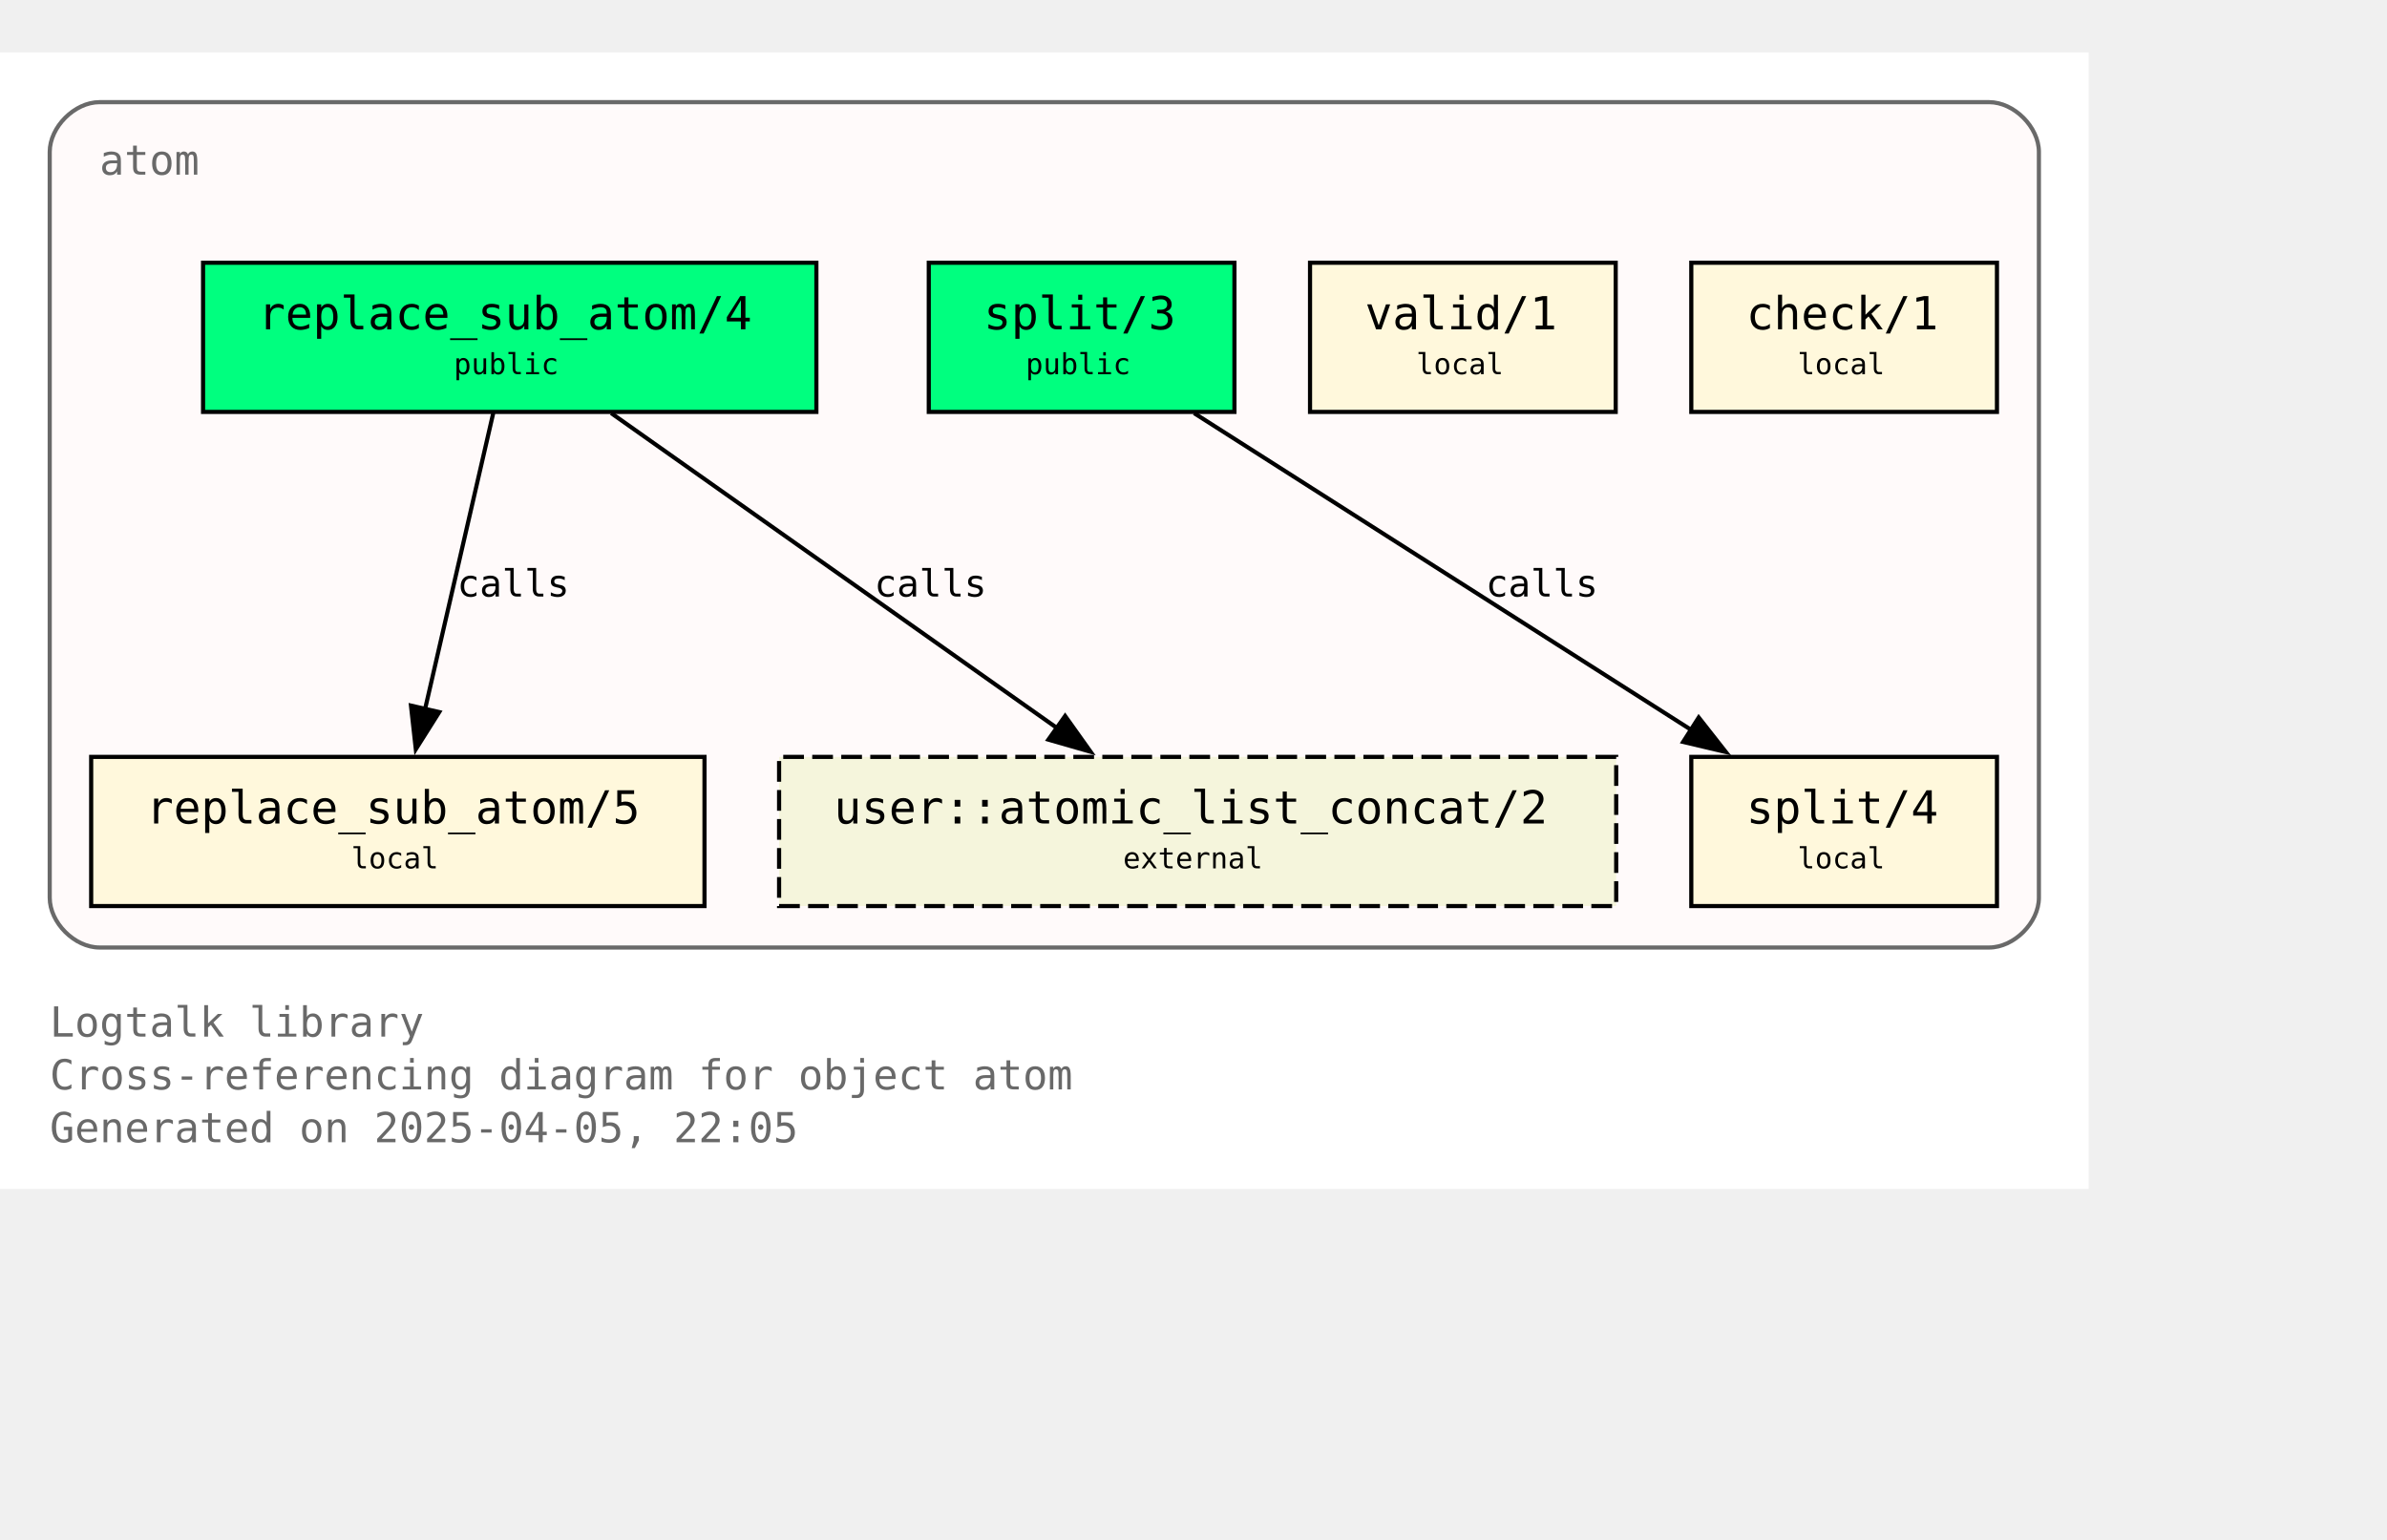
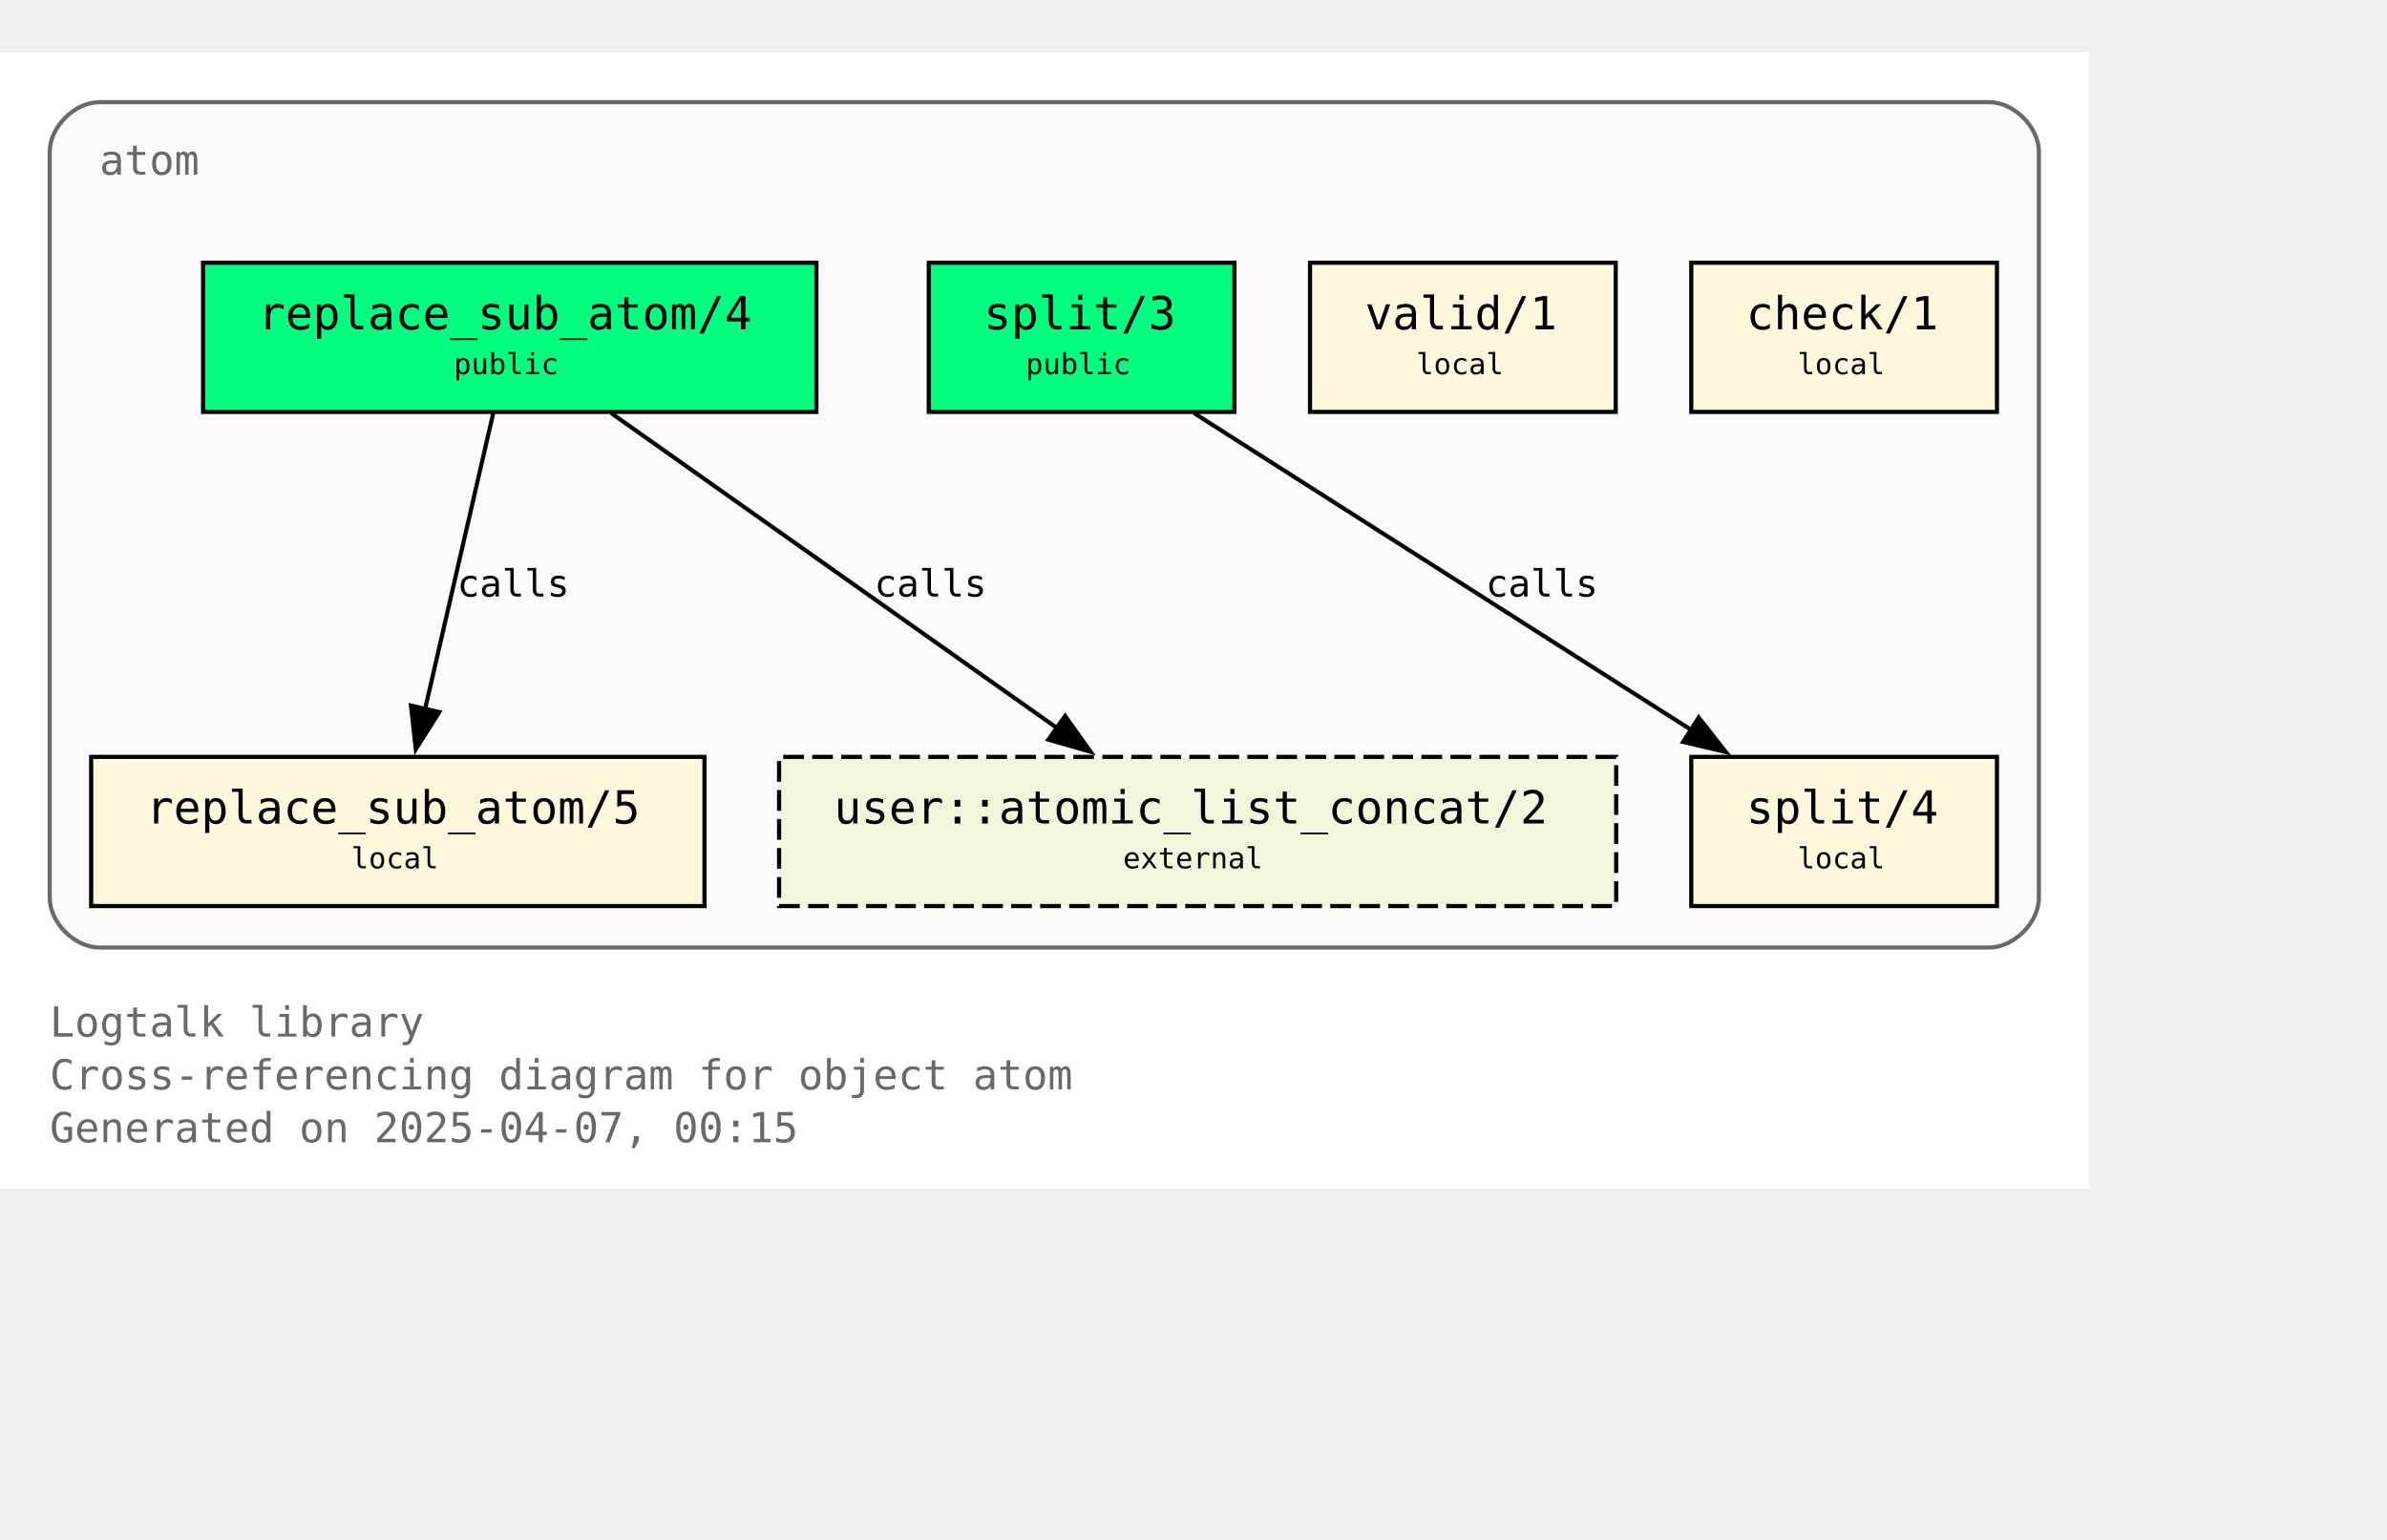
<svg xmlns="http://www.w3.org/2000/svg" xmlns:xlink="http://www.w3.org/1999/xlink" width="648pt" height="418pt" viewBox="72.00 72.00 576.00 346.25">
  <g id="graph0" class="graph" transform="scale(1 1) rotate(0) translate(76 342.25)">
    <polygon fill="white" stroke="none" points="-4,4 -4,-270.25 500,-270.25 500,4 -4,4" />
    <text text-anchor="start" x="8" y="-32.75" font-family="Monospace" font-size="10.00" fill="dimgray">Logtalk library</text>
    <text text-anchor="start" x="8" y="-20" font-family="Monospace" font-size="10.00" fill="dimgray">Cross-referencing diagram for object atom</text>
-     <text text-anchor="start" x="8" y="-7.25" font-family="Monospace" font-size="10.00" fill="dimgray">Generated on 2025-04-05, 22:05</text>
+     <text text-anchor="start" x="8" y="-7.25" font-family="Monospace" font-size="10.00" fill="dimgray">Generated on 2025-04-07, 00:15</text>
    <g id="clust1" class="cluster">
      <g id="a_clust1">
        <a xlink:title="atom">
          <path fill="snow" stroke="dimgray" d="M20,-54.25C20,-54.25 476,-54.25 476,-54.25 482,-54.25 488,-60.25 488,-66.25 488,-66.25 488,-246.25 488,-246.25 488,-252.25 482,-258.25 476,-258.25 476,-258.25 20,-258.25 20,-258.25 14,-258.25 8,-252.25 8,-246.25 8,-246.25 8,-66.25 8,-66.25 8,-60.25 14,-54.25 20,-54.25" />
          <g id="a_clust1_0">
-             <a xlink:href="https://github.com/LogtalkDotOrg/logtalk3/tree/d68a30a3269735491903dce73d235f0f6eddb164/library/types/atom.lgt" xlink:title="https://github.com/LogtalkDotOrg/logtalk3/tree/d68a30a3269735491903dce73d235f0f6eddb164/library/types/atom.lgt">
+             <a xlink:href="https://github.com/LogtalkDotOrg/logtalk3/tree/c339f74afacfef6e662d1481a29a6d745715ec49/library/types/atom.lgt" xlink:title="https://github.com/LogtalkDotOrg/logtalk3/tree/c339f74afacfef6e662d1481a29a6d745715ec49/library/types/atom.lgt">
              <text text-anchor="start" x="20" y="-240.75" font-family="Monospace" font-size="10.00" fill="dimgray">atom</text>
            </a>
          </g>
        </a>
      </g>
    </g>
    <g id="node1" class="node">
      <g id="a_node1">
-         <a xlink:href="https://github.com/LogtalkDotOrg/logtalk3/tree/d68a30a3269735491903dce73d235f0f6eddb164/library/types/atom.lgt#L32" xlink:title="https://github.com/LogtalkDotOrg/logtalk3/tree/d68a30a3269735491903dce73d235f0f6eddb164/library/types/atom.lgt#L32">
+         <a xlink:href="https://github.com/LogtalkDotOrg/logtalk3/tree/c339f74afacfef6e662d1481a29a6d745715ec49/library/types/atom.lgt#L32" xlink:title="https://github.com/LogtalkDotOrg/logtalk3/tree/c339f74afacfef6e662d1481a29a6d745715ec49/library/types/atom.lgt#L32">
          <polygon fill="springgreen" stroke="black" points="193,-219.5 45,-219.5 45,-183.5 193,-183.5 193,-219.5" />
          <text text-anchor="start" x="53" y="-204.2" font-family="Monospace" font-size="9.00"> </text>
          <text text-anchor="start" x="58.25" y="-203.43" font-family="Monospace" font-size="11.00">replace_sub_atom/4</text>
          <text text-anchor="start" x="179.75" y="-204.2" font-family="Monospace" font-size="9.00"> </text>
          <text text-anchor="start" x="53" y="-191.82" font-family="Monospace" font-size="9.00"> </text>
          <text text-anchor="start" x="105.5" y="-192.6" font-family="Monospace" font-size="7.00">public</text>
          <text text-anchor="start" x="179.75" y="-191.82" font-family="Monospace" font-size="9.00"> </text>
        </a>
      </g>
    </g>
    <g id="node4" class="node">
      <g id="a_node4">
-         <a xlink:href="https://github.com/LogtalkDotOrg/logtalk3/tree/d68a30a3269735491903dce73d235f0f6eddb164/library/types/atom.lgt#L58" xlink:title="https://github.com/LogtalkDotOrg/logtalk3/tree/d68a30a3269735491903dce73d235f0f6eddb164/library/types/atom.lgt#L58">
+         <a xlink:href="https://github.com/LogtalkDotOrg/logtalk3/tree/c339f74afacfef6e662d1481a29a6d745715ec49/library/types/atom.lgt#L58" xlink:title="https://github.com/LogtalkDotOrg/logtalk3/tree/c339f74afacfef6e662d1481a29a6d745715ec49/library/types/atom.lgt#L58">
          <polygon fill="cornsilk" stroke="black" points="166,-100.25 18,-100.25 18,-64.25 166,-64.25 166,-100.25" />
          <text text-anchor="start" x="26" y="-84.95" font-family="Monospace" font-size="9.00"> </text>
          <text text-anchor="start" x="31.25" y="-84.17" font-family="Monospace" font-size="11.00">replace_sub_atom/5</text>
          <text text-anchor="start" x="152.75" y="-84.95" font-family="Monospace" font-size="9.00"> </text>
          <text text-anchor="start" x="26" y="-72.58" font-family="Monospace" font-size="9.00"> </text>
          <text text-anchor="start" x="80.75" y="-73.35" font-family="Monospace" font-size="7.00">local</text>
          <text text-anchor="start" x="152.75" y="-72.58" font-family="Monospace" font-size="9.00"> </text>
        </a>
      </g>
    </g>
    <g id="edge1" class="edge">
      <g id="a_edge1">
-         <a xlink:href="https://github.com/LogtalkDotOrg/logtalk3/tree/d68a30a3269735491903dce73d235f0f6eddb164/library/types/atom.lgt#L50" xlink:title="calls">
+         <a xlink:href="https://github.com/LogtalkDotOrg/logtalk3/tree/c339f74afacfef6e662d1481a29a6d745715ec49/library/types/atom.lgt#L50" xlink:title="calls">
          <path fill="none" stroke="black" d="M115.02,-183.2C110.69,-164.41 103.71,-134.09 98.57,-111.77" />
          <polygon fill="black" stroke="black" points="101.99,-111.06 96.34,-102.1 95.17,-112.63 101.99,-111.06" />
        </a>
      </g>
      <g id="a_edge1-label">
-         <a xlink:href="https://github.com/LogtalkDotOrg/logtalk3/tree/d68a30a3269735491903dce73d235f0f6eddb164/library/types/atom.lgt#L50" xlink:title="https://github.com/LogtalkDotOrg/logtalk3/tree/d68a30a3269735491903dce73d235f0f6eddb164/library/types/atom.lgt#L50">
+         <a xlink:href="https://github.com/LogtalkDotOrg/logtalk3/tree/c339f74afacfef6e662d1481a29a6d745715ec49/library/types/atom.lgt#L50" xlink:title="https://github.com/LogtalkDotOrg/logtalk3/tree/c339f74afacfef6e662d1481a29a6d745715ec49/library/types/atom.lgt#L50">
          <text text-anchor="start" x="106.31" y="-138.95" font-family="Monospace" font-size="9.00">calls</text>
        </a>
      </g>
    </g>
    <g id="node7" class="node">
      <polygon fill="beige" stroke="black" stroke-dasharray="5,2" points="386,-100.25 184,-100.25 184,-64.25 386,-64.25 386,-100.25" />
      <text text-anchor="start" x="192" y="-84.95" font-family="Monospace" font-size="9.00"> </text>
      <text text-anchor="start" x="197.25" y="-84.17" font-family="Monospace" font-size="11.00">user::atomic_list_concat/2</text>
      <text text-anchor="start" x="372.75" y="-84.95" font-family="Monospace" font-size="9.00"> </text>
      <text text-anchor="start" x="192" y="-72.58" font-family="Monospace" font-size="9.00"> </text>
      <text text-anchor="start" x="267" y="-73.35" font-family="Monospace" font-size="7.00">external</text>
      <text text-anchor="start" x="372.75" y="-72.58" font-family="Monospace" font-size="9.00"> </text>
    </g>
    <g id="edge3" class="edge">
      <g id="a_edge3">
-         <a xlink:href="https://github.com/LogtalkDotOrg/logtalk3/tree/d68a30a3269735491903dce73d235f0f6eddb164/library/types/atom.lgt#L50" xlink:title="calls">
+         <a xlink:href="https://github.com/LogtalkDotOrg/logtalk3/tree/c339f74afacfef6e662d1481a29a6d745715ec49/library/types/atom.lgt#L50" xlink:title="calls">
          <path fill="none" stroke="black" d="M143.49,-183.2C171.94,-163.11 219.03,-129.85 251,-107.26" />
          <polygon fill="black" stroke="black" points="253.02,-110.12 259.17,-101.49 248.98,-104.41 253.02,-110.12" />
        </a>
      </g>
      <g id="a_edge3-label">
-         <a xlink:href="https://github.com/LogtalkDotOrg/logtalk3/tree/d68a30a3269735491903dce73d235f0f6eddb164/library/types/atom.lgt#L50" xlink:title="https://github.com/LogtalkDotOrg/logtalk3/tree/d68a30a3269735491903dce73d235f0f6eddb164/library/types/atom.lgt#L50">
+         <a xlink:href="https://github.com/LogtalkDotOrg/logtalk3/tree/c339f74afacfef6e662d1481a29a6d745715ec49/library/types/atom.lgt#L50" xlink:title="https://github.com/LogtalkDotOrg/logtalk3/tree/c339f74afacfef6e662d1481a29a6d745715ec49/library/types/atom.lgt#L50">
          <text text-anchor="start" x="206.98" y="-138.95" font-family="Monospace" font-size="9.00">calls</text>
        </a>
      </g>
    </g>
    <g id="node2" class="node">
      <g id="a_node2">
-         <a xlink:href="https://github.com/LogtalkDotOrg/logtalk3/tree/d68a30a3269735491903dce73d235f0f6eddb164/library/types/atom.lgt#L39" xlink:title="https://github.com/LogtalkDotOrg/logtalk3/tree/d68a30a3269735491903dce73d235f0f6eddb164/library/types/atom.lgt#L39">
+         <a xlink:href="https://github.com/LogtalkDotOrg/logtalk3/tree/c339f74afacfef6e662d1481a29a6d745715ec49/library/types/atom.lgt#L39" xlink:title="https://github.com/LogtalkDotOrg/logtalk3/tree/c339f74afacfef6e662d1481a29a6d745715ec49/library/types/atom.lgt#L39">
          <polygon fill="springgreen" stroke="black" points="293.88,-219.5 220.12,-219.5 220.12,-183.5 293.88,-183.5 293.88,-219.5" />
          <text text-anchor="start" x="228.12" y="-204.2" font-family="Monospace" font-size="9.00"> </text>
          <text text-anchor="start" x="233.38" y="-203.43" font-family="Monospace" font-size="11.00">split/3</text>
          <text text-anchor="start" x="280.62" y="-204.2" font-family="Monospace" font-size="9.00"> </text>
          <text text-anchor="start" x="228.12" y="-191.82" font-family="Monospace" font-size="9.00"> </text>
          <text text-anchor="start" x="243.5" y="-192.6" font-family="Monospace" font-size="7.00">public</text>
          <text text-anchor="start" x="280.62" y="-191.82" font-family="Monospace" font-size="9.00"> </text>
        </a>
      </g>
    </g>
    <g id="node5" class="node">
      <g id="a_node5">
-         <a xlink:href="https://github.com/LogtalkDotOrg/logtalk3/tree/d68a30a3269735491903dce73d235f0f6eddb164/library/types/atom.lgt#L76" xlink:title="https://github.com/LogtalkDotOrg/logtalk3/tree/d68a30a3269735491903dce73d235f0f6eddb164/library/types/atom.lgt#L76">
+         <a xlink:href="https://github.com/LogtalkDotOrg/logtalk3/tree/c339f74afacfef6e662d1481a29a6d745715ec49/library/types/atom.lgt#L76" xlink:title="https://github.com/LogtalkDotOrg/logtalk3/tree/c339f74afacfef6e662d1481a29a6d745715ec49/library/types/atom.lgt#L76">
          <polygon fill="cornsilk" stroke="black" points="477.88,-100.25 404.12,-100.25 404.12,-64.25 477.88,-64.25 477.88,-100.25" />
          <text text-anchor="start" x="412.12" y="-84.95" font-family="Monospace" font-size="9.00"> </text>
          <text text-anchor="start" x="417.38" y="-84.17" font-family="Monospace" font-size="11.00">split/4</text>
          <text text-anchor="start" x="464.62" y="-84.95" font-family="Monospace" font-size="9.00"> </text>
          <text text-anchor="start" x="412.12" y="-72.58" font-family="Monospace" font-size="9.00"> </text>
          <text text-anchor="start" x="429.75" y="-73.35" font-family="Monospace" font-size="7.00">local</text>
          <text text-anchor="start" x="464.62" y="-72.58" font-family="Monospace" font-size="9.00"> </text>
        </a>
      </g>
    </g>
    <g id="edge2" class="edge">
      <g id="a_edge2">
-         <a xlink:href="https://github.com/LogtalkDotOrg/logtalk3/tree/d68a30a3269735491903dce73d235f0f6eddb164/library/types/atom.lgt#L69" xlink:title="calls">
+         <a xlink:href="https://github.com/LogtalkDotOrg/logtalk3/tree/c339f74afacfef6e662d1481a29a6d745715ec49/library/types/atom.lgt#L69" xlink:title="calls">
          <path fill="none" stroke="black" d="M284.15,-183.2C315.95,-162.94 368.78,-129.27 404.23,-106.68" />
          <polygon fill="black" stroke="black" points="405.91,-109.76 412.46,-101.43 402.15,-103.86 405.91,-109.76" />
        </a>
      </g>
      <g id="a_edge2-label">
-         <a xlink:href="https://github.com/LogtalkDotOrg/logtalk3/tree/d68a30a3269735491903dce73d235f0f6eddb164/library/types/atom.lgt#L69" xlink:title="https://github.com/LogtalkDotOrg/logtalk3/tree/d68a30a3269735491903dce73d235f0f6eddb164/library/types/atom.lgt#L69">
+         <a xlink:href="https://github.com/LogtalkDotOrg/logtalk3/tree/c339f74afacfef6e662d1481a29a6d745715ec49/library/types/atom.lgt#L69" xlink:title="https://github.com/LogtalkDotOrg/logtalk3/tree/c339f74afacfef6e662d1481a29a6d745715ec49/library/types/atom.lgt#L69">
          <text text-anchor="start" x="354.52" y="-138.95" font-family="Monospace" font-size="9.00">calls</text>
        </a>
      </g>
    </g>
    <g id="node3" class="node">
      <g id="a_node3">
-         <a xlink:href="https://github.com/LogtalkDotOrg/logtalk3/tree/d68a30a3269735491903dce73d235f0f6eddb164/library/types/atom.lgt#L87" xlink:title="https://github.com/LogtalkDotOrg/logtalk3/tree/d68a30a3269735491903dce73d235f0f6eddb164/library/types/atom.lgt#L87">
+         <a xlink:href="https://github.com/LogtalkDotOrg/logtalk3/tree/c339f74afacfef6e662d1481a29a6d745715ec49/library/types/atom.lgt#L87" xlink:title="https://github.com/LogtalkDotOrg/logtalk3/tree/c339f74afacfef6e662d1481a29a6d745715ec49/library/types/atom.lgt#L87">
          <polygon fill="cornsilk" stroke="black" points="385.88,-219.5 312.12,-219.5 312.12,-183.5 385.88,-183.5 385.88,-219.5" />
          <text text-anchor="start" x="320.12" y="-204.2" font-family="Monospace" font-size="9.00"> </text>
          <text text-anchor="start" x="325.38" y="-203.43" font-family="Monospace" font-size="11.00">valid/1</text>
          <text text-anchor="start" x="372.62" y="-204.2" font-family="Monospace" font-size="9.00"> </text>
          <text text-anchor="start" x="320.12" y="-191.82" font-family="Monospace" font-size="9.00"> </text>
          <text text-anchor="start" x="337.75" y="-192.6" font-family="Monospace" font-size="7.00">local</text>
          <text text-anchor="start" x="372.62" y="-191.82" font-family="Monospace" font-size="9.00"> </text>
        </a>
      </g>
    </g>
    <g id="node6" class="node">
      <g id="a_node6">
-         <a xlink:href="https://github.com/LogtalkDotOrg/logtalk3/tree/d68a30a3269735491903dce73d235f0f6eddb164/library/types/atom.lgt#L90" xlink:title="https://github.com/LogtalkDotOrg/logtalk3/tree/d68a30a3269735491903dce73d235f0f6eddb164/library/types/atom.lgt#L90">
+         <a xlink:href="https://github.com/LogtalkDotOrg/logtalk3/tree/c339f74afacfef6e662d1481a29a6d745715ec49/library/types/atom.lgt#L90" xlink:title="https://github.com/LogtalkDotOrg/logtalk3/tree/c339f74afacfef6e662d1481a29a6d745715ec49/library/types/atom.lgt#L90">
          <polygon fill="cornsilk" stroke="black" points="477.88,-219.5 404.12,-219.5 404.12,-183.5 477.88,-183.5 477.88,-219.5" />
          <text text-anchor="start" x="412.12" y="-204.2" font-family="Monospace" font-size="9.00"> </text>
          <text text-anchor="start" x="417.38" y="-203.43" font-family="Monospace" font-size="11.00">check/1</text>
          <text text-anchor="start" x="464.62" y="-204.2" font-family="Monospace" font-size="9.00"> </text>
          <text text-anchor="start" x="412.12" y="-191.82" font-family="Monospace" font-size="9.00"> </text>
          <text text-anchor="start" x="429.75" y="-192.6" font-family="Monospace" font-size="7.00">local</text>
          <text text-anchor="start" x="464.62" y="-191.82" font-family="Monospace" font-size="9.00"> </text>
        </a>
      </g>
    </g>
  </g>
</svg>
